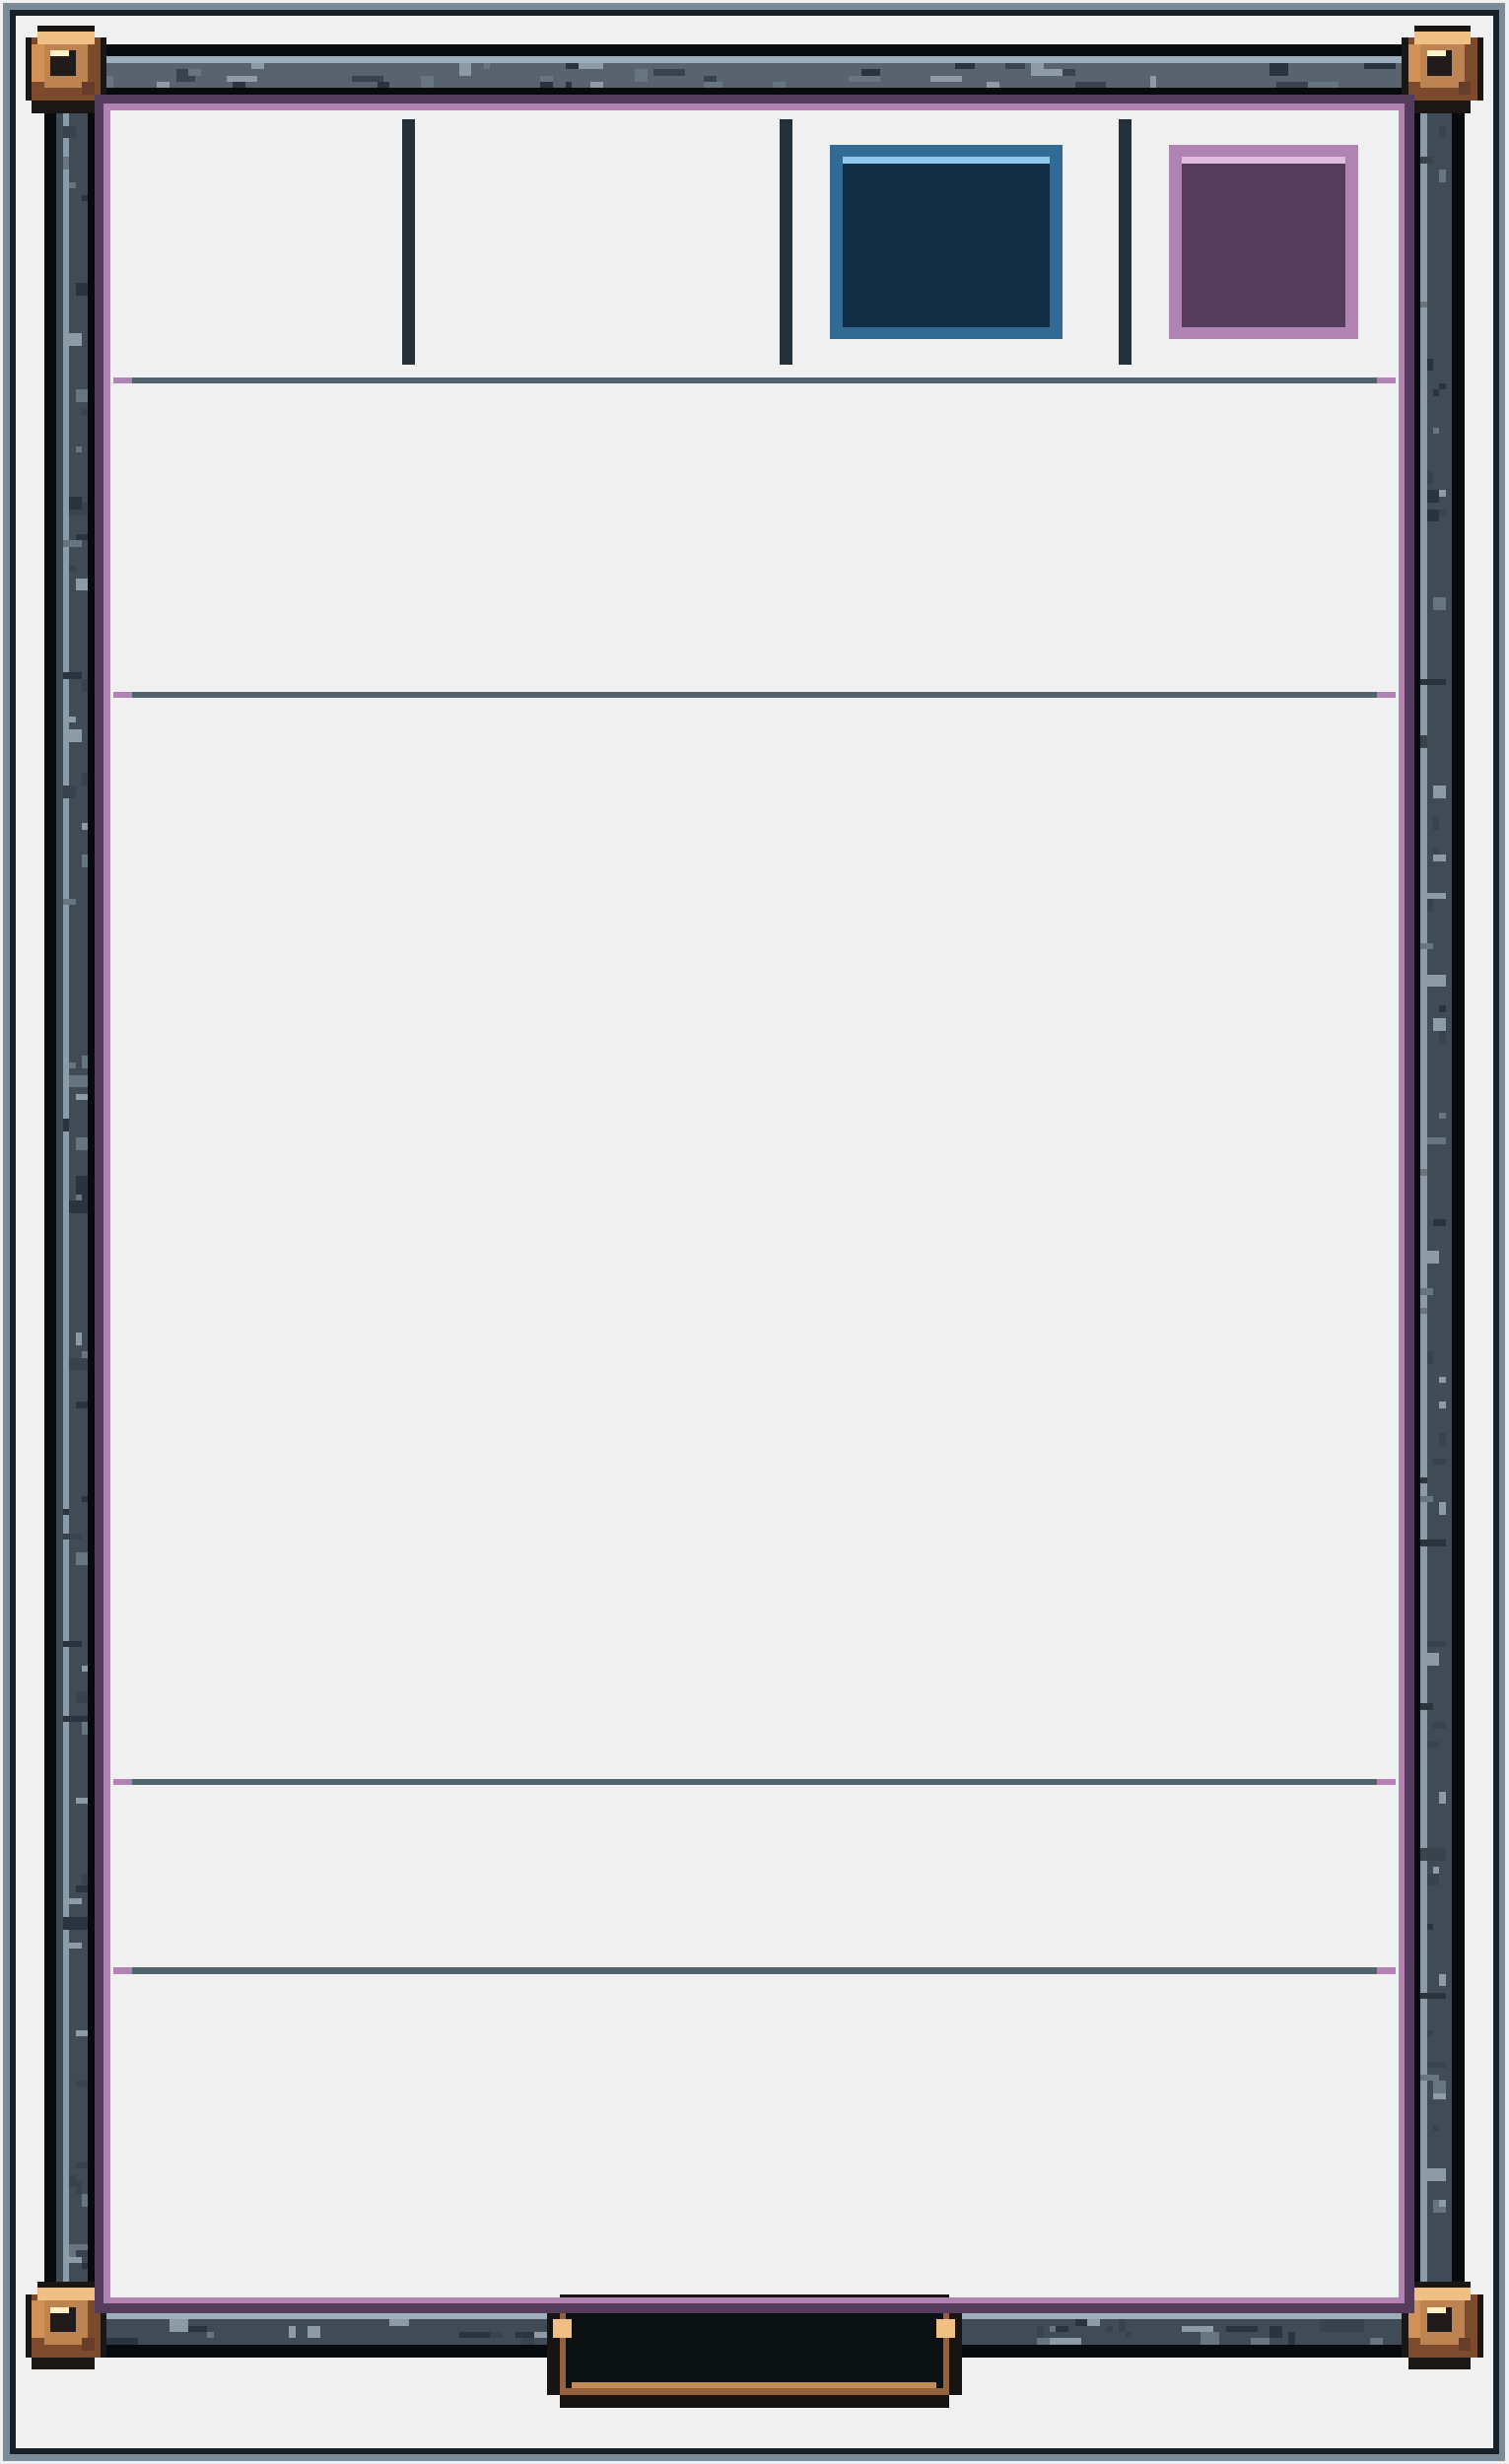
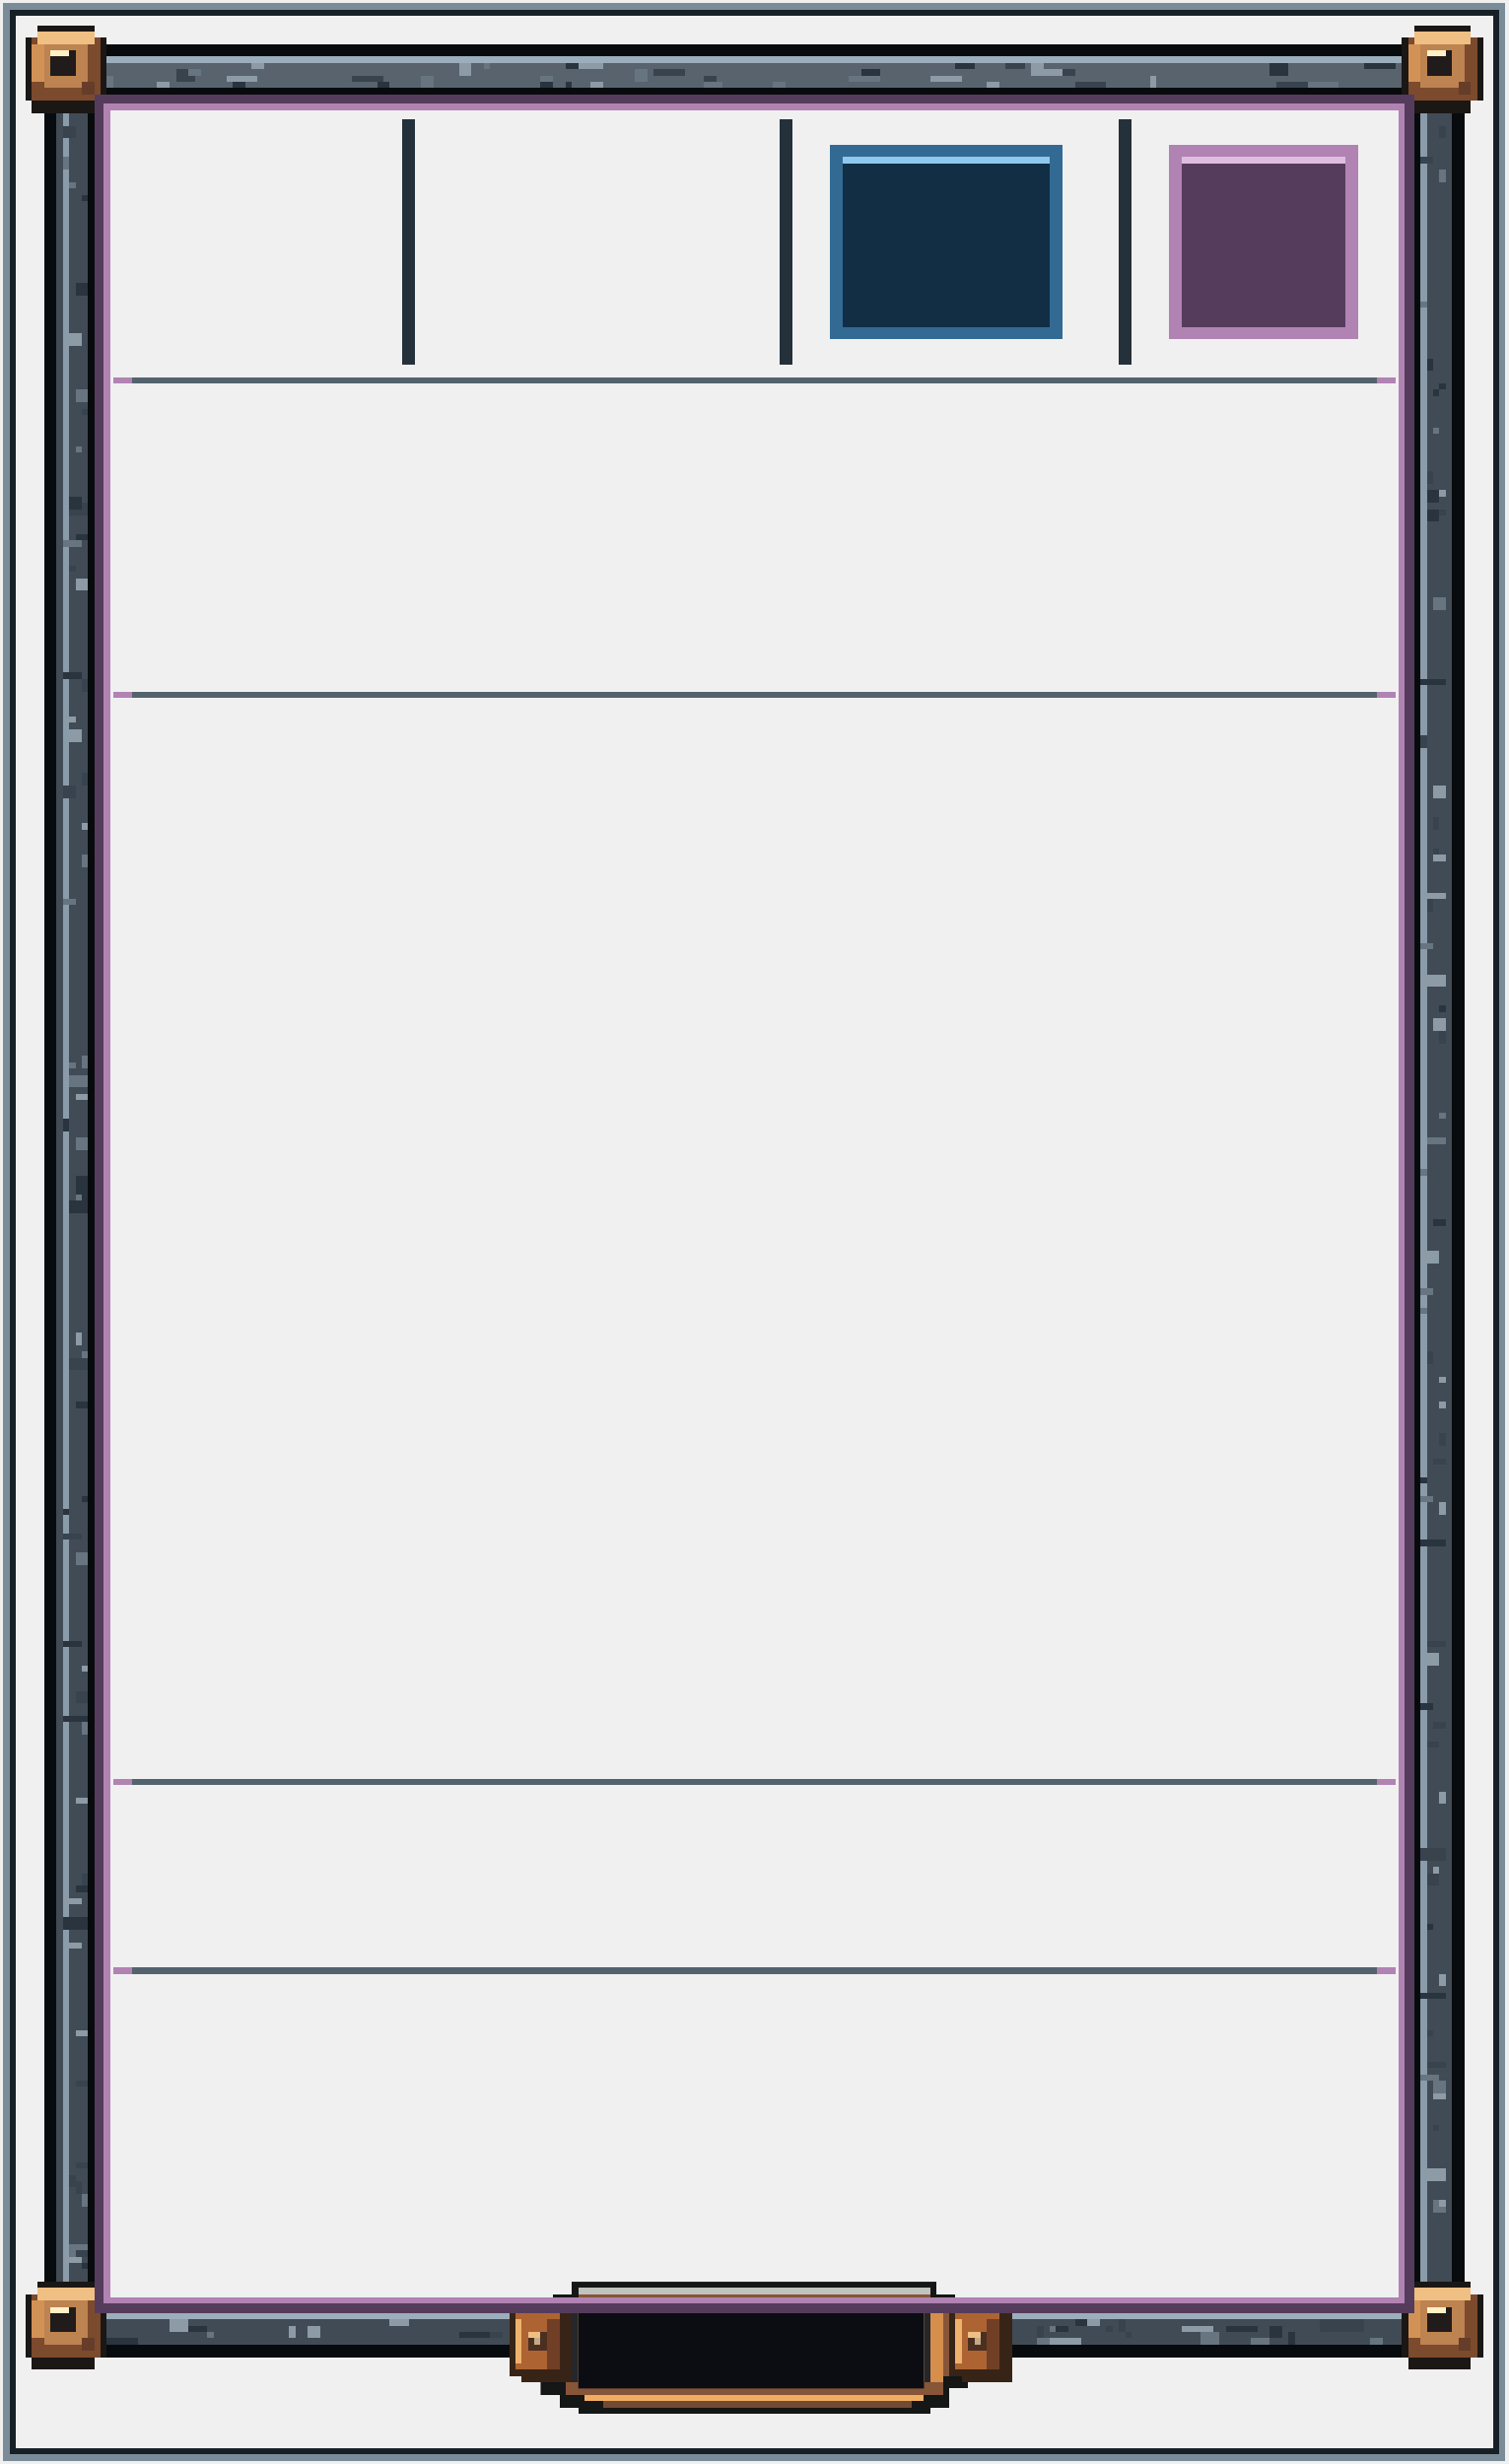
<svg xmlns="http://www.w3.org/2000/svg" width="1440" height="2352" viewBox="0 0 240 392" shape-rendering="crispEdges">
  <g id="card-frame">
    <g id="stone-rails">
      <rect x="7" y="7" width="226" height="8" fill="#080b0d" />
      <rect x="7" y="7" width="8" height="368.0" fill="#080b0d" />
      <rect x="225" y="7" width="8" height="368.0" fill="#080b0d" />
      <rect x="7" y="367.0" width="226" height="8" fill="#080b0d" />
      <rect x="9" y="9" width="222" height="5" fill="#58636e" />
      <rect x="9" y="9" width="5" height="363.0" fill="#414b55" />
      <rect x="226" y="10" width="5" height="362.0" fill="#414b55" />
      <rect x="9" y="368.0" width="222" height="5" fill="#414b55" />
      <rect x="11" y="9" width="218" height="1" fill="#9caebc" />
      <rect x="10" y="11" width="1" height="357.0" fill="#8a9baa" />
      <rect x="226" y="11" width="1" height="357.0" fill="#8a9baa" />
      <rect x="11" y="368.0" width="218" height="1" fill="#9caebc" />
      <rect x="135" y="12" width="5" height="1" fill="#677580" />
      <rect x="104" y="11" width="5" height="1" fill="#38434e" />
      <rect x="164" y="11" width="5" height="1" fill="#8c9ba5" />
      <rect x="101" y="11" width="2" height="2" fill="#677580" />
      <rect x="203" y="13" width="3" height="1" fill="#38434e" />
      <rect x="77" y="10" width="1" height="1" fill="#677580" />
      <rect x="90" y="13" width="1" height="1" fill="#29343e" />
      <rect x="28" y="11" width="3" height="2" fill="#38434e" />
      <rect x="13" y="12" width="5" height="2" fill="#677580" />
      <rect x="86" y="13" width="2" height="1" fill="#29343e" />
      <rect x="67" y="12" width="2" height="2" fill="#677580" />
      <rect x="123" y="13" width="2" height="1" fill="#677580" />
      <rect x="202" y="10" width="3" height="2" fill="#29343e" />
      <rect x="160" y="10" width="3" height="1" fill="#38434e" />
      <rect x="37" y="13" width="2" height="1" fill="#29343e" />
      <rect x="13" y="10" width="3" height="1" fill="#8c9ba5" />
      <rect x="112" y="13" width="3" height="1" fill="#677580" />
      <rect x="183" y="12" width="1" height="1" fill="#677580" />
      <rect x="208" y="13" width="5" height="1" fill="#677580" />
      <rect x="94" y="13" width="2" height="1" fill="#8c9ba5" />
      <rect x="112" y="12" width="2" height="1" fill="#38434e" />
      <rect x="148" y="12" width="5" height="1" fill="#8c9ba5" />
      <rect x="91" y="10" width="5" height="1" fill="#8c9ba5" />
      <rect x="183" y="12" width="1" height="2" fill="#8c9ba5" />
      <rect x="56" y="12" width="5" height="1" fill="#38434e" />
      <rect x="203" y="13" width="5" height="1" fill="#38434e" />
      <rect x="224" y="11" width="1" height="1" fill="#8c9ba5" />
      <rect x="86" y="12" width="2" height="1" fill="#677580" />
      <rect x="137" y="11" width="3" height="1" fill="#29343e" />
      <rect x="157" y="13" width="2" height="1" fill="#8c9ba5" />
      <rect x="152" y="10" width="3" height="1" fill="#29343e" />
      <rect x="73" y="10" width="2" height="2" fill="#8c9ba5" />
      <rect x="169" y="11" width="2" height="1" fill="#38434e" />
      <rect x="171" y="13" width="5" height="1" fill="#38434e" />
      <rect x="60" y="13" width="2" height="1" fill="#29343e" />
      <rect x="90" y="10" width="2" height="1" fill="#29343e" />
      <rect x="164" y="10" width="2" height="1" fill="#8c9ba5" />
      <rect x="25" y="13" width="2" height="1" fill="#8c9ba5" />
      <rect x="36" y="12" width="5" height="1" fill="#8c9ba5" />
      <rect x="40" y="10" width="2" height="1" fill="#8c9ba5" />
      <rect x="217" y="10" width="5" height="1" fill="#29343e" />
      <rect x="30" y="11" width="2" height="1" fill="#677580" />
      <rect x="11" y="53" width="2" height="2" fill="#8c9ba5" />
      <rect x="13" y="108" width="1" height="2" fill="#38434e" />
      <rect x="11" y="216" width="1" height="1" fill="#8c9ba5" />
      <rect x="12" y="300" width="2" height="1" fill="#29343e" />
      <rect x="10" y="178" width="1" height="2" fill="#29343e" />
      <rect x="11" y="116" width="2" height="2" fill="#8c9ba5" />
      <rect x="12" y="189" width="2" height="1" fill="#29343e" />
      <rect x="13" y="123" width="1" height="2" fill="#38434e" />
      <rect x="11" y="169" width="1" height="1" fill="#677580" />
      <rect x="12" y="323" width="2" height="1" fill="#8c9ba5" />
      <rect x="13" y="172" width="1" height="1" fill="#677580" />
      <rect x="11" y="357" width="3" height="2" fill="#677580" />
      <rect x="10" y="240" width="1" height="1" fill="#29343e" />
      <rect x="12" y="331" width="2" height="1" fill="#38434e" />
      <rect x="13" y="188" width="1" height="1" fill="#38434e" />
      <rect x="10" y="54" width="3" height="1" fill="#8c9ba5" />
      <rect x="13" y="298" width="1" height="2" fill="#38434e" />
      <rect x="12" y="92" width="2" height="2" fill="#8c9ba5" />
      <rect x="13" y="31" width="1" height="1" fill="#29343e" />
      <rect x="11" y="80" width="3" height="2" fill="#38434e" />
      <rect x="10" y="261" width="3" height="1" fill="#29343e" />
      <rect x="10" y="302" width="3" height="1" fill="#8c9ba5" />
      <rect x="13" y="65" width="1" height="1" fill="#38434e" />
      <rect x="10" y="125" width="2" height="2" fill="#38434e" />
      <rect x="11" y="90" width="1" height="1" fill="#38434e" />
      <rect x="12" y="71" width="1" height="1" fill="#677580" />
      <rect x="12" y="181" width="2" height="2" fill="#677580" />
      <rect x="12" y="190" width="2" height="2" fill="#677580" />
      <rect x="11" y="216" width="3" height="2" fill="#38434e" />
      <rect x="12" y="358" width="2" height="1" fill="#38434e" />
      <rect x="11" y="79" width="2" height="2" fill="#29343e" />
      <rect x="13" y="190" width="1" height="1" fill="#29343e" />
      <rect x="13" y="360" width="1" height="1" fill="#29343e" />
      <rect x="10" y="244" width="3" height="1" fill="#38434e" />
      <rect x="10" y="86" width="3" height="1" fill="#677580" />
      <rect x="13" y="168" width="1" height="2" fill="#677580" />
      <rect x="12" y="223" width="2" height="1" fill="#29343e" />
      <rect x="11" y="171" width="3" height="2" fill="#677580" />
      <rect x="13" y="274" width="1" height="2" fill="#677580" />
      <rect x="11" y="309" width="2" height="1" fill="#8c9ba5" />
      <rect x="13" y="265" width="1" height="1" fill="#8c9ba5" />
      <rect x="10" y="143" width="2" height="1" fill="#677580" />
      <rect x="10" y="107" width="3" height="1" fill="#29343e" />
      <rect x="13" y="215" width="1" height="1" fill="#677580" />
      <rect x="13" y="131" width="1" height="1" fill="#8c9ba5" />
      <rect x="12" y="344" width="2" height="1" fill="#38434e" />
      <rect x="12" y="286" width="2" height="1" fill="#8c9ba5" />
      <rect x="10" y="114" width="2" height="1" fill="#8c9ba5" />
      <rect x="12" y="212" width="1" height="2" fill="#8c9ba5" />
      <rect x="10" y="273" width="4" height="1" fill="#29343e" />
      <rect x="12" y="247" width="2" height="2" fill="#677580" />
      <rect x="13" y="238" width="1" height="1" fill="#29343e" />
      <rect x="13" y="136" width="1" height="2" fill="#677580" />
      <rect x="10" y="25" width="1" height="2" fill="#677580" />
      <rect x="10" y="305" width="4" height="2" fill="#29343e" />
      <rect x="11" y="29" width="1" height="1" fill="#677580" />
      <rect x="13" y="174" width="1" height="1" fill="#29343e" />
      <rect x="12" y="174" width="1" height="1" fill="#38434e" />
      <rect x="12" y="269" width="2" height="2" fill="#38434e" />
      <rect x="12" y="62" width="2" height="2" fill="#677580" />
      <rect x="10" y="359" width="3" height="1" fill="#8c9ba5" />
      <rect x="12" y="45" width="2" height="2" fill="#29343e" />
      <rect x="13" y="349" width="1" height="2" fill="#677580" />
      <rect x="12" y="347" width="1" height="2" fill="#38434e" />
      <rect x="12" y="174" width="2" height="1" fill="#8c9ba5" />
      <rect x="11" y="346" width="1" height="2" fill="#38434e" />
      <rect x="10" y="20" width="2" height="2" fill="#38434e" />
      <rect x="11" y="191" width="3" height="2" fill="#29343e" />
      <rect x="12" y="85" width="2" height="1" fill="#29343e" />
      <rect x="12" y="187" width="2" height="2" fill="#29343e" />
      <rect x="226" y="150" width="2" height="1" fill="#677580" />
      <rect x="227" y="57" width="1" height="2" fill="#29343e" />
      <rect x="227" y="277" width="1" height="1" fill="#29343e" />
      <rect x="227" y="306" width="1" height="1" fill="#29343e" />
      <rect x="227" y="345" width="3" height="2" fill="#8c9ba5" />
      <rect x="228" y="62" width="1" height="1" fill="#29343e" />
      <rect x="229" y="219" width="1" height="1" fill="#8c9ba5" />
      <rect x="226" y="235" width="1" height="1" fill="#29343e" />
      <rect x="229" y="177" width="1" height="1" fill="#677580" />
      <rect x="228" y="135" width="1" height="2" fill="#38434e" />
      <rect x="226" y="48" width="1" height="1" fill="#677580" />
      <rect x="229" y="20" width="1" height="2" fill="#38434e" />
      <rect x="226" y="294" width="4" height="2" fill="#38434e" />
      <rect x="228" y="333" width="2" height="1" fill="#8c9ba5" />
      <rect x="227" y="78" width="2" height="2" fill="#29343e" />
      <rect x="229" y="160" width="1" height="1" fill="#29343e" />
      <rect x="226" y="199" width="3" height="2" fill="#8c9ba5" />
      <rect x="228" y="136" width="2" height="1" fill="#8c9ba5" />
      <rect x="229" y="15" width="1" height="1" fill="#677580" />
      <rect x="228" y="350" width="2" height="2" fill="#677580" />
      <rect x="228" y="162" width="2" height="1" fill="#677580" />
      <rect x="228" y="125" width="2" height="2" fill="#8c9ba5" />
      <rect x="227" y="298" width="2" height="2" fill="#38434e" />
      <rect x="226" y="271" width="2" height="1" fill="#29343e" />
      <rect x="226" y="25" width="2" height="1" fill="#38434e" />
      <rect x="228" y="194" width="2" height="1" fill="#29343e" />
      <rect x="227" y="277" width="2" height="1" fill="#38434e" />
      <rect x="228" y="274" width="2" height="1" fill="#38434e" />
      <rect x="228" y="130" width="1" height="2" fill="#38434e" />
      <rect x="228" y="331" width="2" height="2" fill="#677580" />
      <rect x="226" y="205" width="2" height="1" fill="#677580" />
      <rect x="228" y="338" width="1" height="1" fill="#38434e" />
      <rect x="229" y="28" width="1" height="1" fill="#8c9ba5" />
      <rect x="227" y="263" width="2" height="2" fill="#8c9ba5" />
      <rect x="228" y="162" width="2" height="2" fill="#8c9ba5" />
      <rect x="226" y="245" width="4" height="1" fill="#29343e" />
      <rect x="226" y="330" width="3" height="1" fill="#677580" />
      <rect x="226" y="345" width="3" height="1" fill="#8c9ba5" />
      <rect x="226" y="208" width="1" height="1" fill="#677580" />
      <rect x="229" y="223" width="1" height="1" fill="#8c9ba5" />
      <rect x="229" y="228" width="1" height="2" fill="#38434e" />
      <rect x="226" y="238" width="2" height="1" fill="#677580" />
      <rect x="227" y="143" width="1" height="2" fill="#38434e" />
      <rect x="227" y="215" width="1" height="2" fill="#38434e" />
      <rect x="229" y="61" width="1" height="1" fill="#29343e" />
      <rect x="226" y="108" width="4" height="1" fill="#29343e" />
      <rect x="228" y="232" width="2" height="1" fill="#38434e" />
      <rect x="227" y="81" width="3" height="1" fill="#38434e" />
      <rect x="229" y="285" width="1" height="2" fill="#8c9ba5" />
      <rect x="227" y="181" width="3" height="1" fill="#677580" />
      <rect x="229" y="78" width="1" height="1" fill="#8c9ba5" />
      <rect x="229" y="27" width="1" height="2" fill="#677580" />
      <rect x="227" y="323" width="1" height="1" fill="#38434e" />
      <rect x="229" y="239" width="1" height="2" fill="#8c9ba5" />
      <rect x="227" y="75" width="1" height="2" fill="#38434e" />
      <rect x="227" y="328" width="3" height="1" fill="#38434e" />
      <rect x="226" y="155" width="4" height="2" fill="#8c9ba5" />
      <rect x="229" y="314" width="1" height="2" fill="#8c9ba5" />
      <rect x="228" y="68" width="1" height="1" fill="#677580" />
      <rect x="229" y="350" width="1" height="1" fill="#8c9ba5" />
      <rect x="226" y="117" width="1" height="2" fill="#38434e" />
      <rect x="226" y="142" width="4" height="1" fill="#8c9ba5" />
      <rect x="226" y="62" width="1" height="1" fill="#8c9ba5" />
      <rect x="228" y="297" width="1" height="1" fill="#8c9ba5" />
      <rect x="226" y="186" width="1" height="1" fill="#677580" />
      <rect x="226" y="317" width="4" height="1" fill="#29343e" />
      <rect x="227" y="81" width="2" height="2" fill="#29343e" />
      <rect x="227" y="261" width="3" height="1" fill="#38434e" />
      <rect x="229" y="164" width="1" height="2" fill="#38434e" />
      <rect x="228" y="95" width="2" height="2" fill="#677580" />
      <rect x="73" y="371.0" width="5" height="1" fill="#29343e" />
      <rect x="176" y="370.0" width="1" height="1" fill="#38434e" />
      <rect x="121" y="372.0" width="2" height="1" fill="#38434e" />
      <rect x="199" y="372.0" width="3" height="1" fill="#677580" />
      <rect x="165" y="372.0" width="3" height="1" fill="#677580" />
      <rect x="191" y="371.0" width="3" height="2" fill="#677580" />
      <rect x="202" y="370.0" width="2" height="2" fill="#29343e" />
      <rect x="210" y="369.0" width="2" height="2" fill="#38434e" />
      <rect x="62" y="369.0" width="3" height="1" fill="#8c9ba5" />
      <rect x="118" y="372.0" width="2" height="1" fill="#8c9ba5" />
      <rect x="28" y="370.0" width="5" height="1" fill="#29343e" />
      <rect x="87" y="371.0" width="1" height="2" fill="#38434e" />
      <rect x="223" y="369.0" width="1" height="2" fill="#29343e" />
      <rect x="17" y="372.0" width="5" height="1" fill="#29343e" />
      <rect x="83" y="372.0" width="2" height="1" fill="#38434e" />
      <rect x="167" y="370.0" width="3" height="1" fill="#29343e" />
      <rect x="167" y="370.0" width="1" height="1" fill="#677580" />
      <rect x="165" y="370.0" width="1" height="2" fill="#38434e" />
      <rect x="82" y="371.0" width="5" height="1" fill="#8c9ba5" />
      <rect x="87" y="369.0" width="1" height="1" fill="#8c9ba5" />
      <rect x="78" y="371.0" width="2" height="1" fill="#38434e" />
      <rect x="179" y="371.0" width="1" height="1" fill="#38434e" />
      <rect x="131" y="369.0" width="2" height="1" fill="#677580" />
      <rect x="33" y="371.0" width="1" height="1" fill="#677580" />
      <rect x="195" y="370.0" width="5" height="1" fill="#29343e" />
      <rect x="27" y="369.0" width="3" height="2" fill="#8c9ba5" />
      <rect x="171" y="369.0" width="3" height="1" fill="#29343e" />
      <rect x="49" y="370.0" width="2" height="2" fill="#8c9ba5" />
      <rect x="188" y="370.0" width="5" height="1" fill="#8c9ba5" />
      <rect x="115" y="370.0" width="3" height="1" fill="#38434e" />
      <rect x="100" y="369.0" width="5" height="2" fill="#8c9ba5" />
      <rect x="167" y="372.0" width="5" height="1" fill="#8c9ba5" />
      <rect x="212" y="369.0" width="5" height="2" fill="#38434e" />
      <rect x="95" y="371.0" width="3" height="1" fill="#8c9ba5" />
      <rect x="173" y="369.0" width="2" height="1" fill="#8c9ba5" />
      <rect x="178" y="369.0" width="1" height="2" fill="#38434e" />
      <rect x="218" y="372.0" width="2" height="1" fill="#677580" />
      <rect x="46" y="370.0" width="1" height="2" fill="#8c9ba5" />
      <rect x="205" y="371.0" width="1" height="2" fill="#29343e" />
      <rect x="122" y="370.0" width="3" height="1" fill="#29343e" />
      <rect x="82" y="371.0" width="3" height="1" fill="#29343e" />
      <rect x="128" y="371.0" width="1" height="1" fill="#8c9ba5" />
    </g>
    <g id="copper-joints">
      <g transform="translate(4 4)">
        <path d="M2 0h9v2h2v10h-2v2H1v-2H0V2h2z" fill="#1b1715" />
        <rect x="1" y="2" width="11" height="10" fill="#7c4a2d" />
        <rect x="2" y="1" width="9" height="2" fill="#f0bf84" />
        <rect x="1" y="3" width="2" height="6" fill="#d39255" />
        <rect x="3" y="3" width="7" height="7" fill="#bd8350" />
        <rect x="4" y="4" width="4" height="4" fill="#211c1b" />
        <rect x="4" y="4" width="3" height="1" fill="#fff0c5" />
        <rect x="9" y="9" width="2" height="2" fill="#663d28" />
      </g>
      <g transform="translate(223 4)">
        <path d="M2 0h9v2h2v10h-2v2H1v-2H0V2h2z" fill="#1b1715" />
        <rect x="1" y="2" width="11" height="10" fill="#7c4a2d" />
        <rect x="2" y="1" width="9" height="2" fill="#f0bf84" />
        <rect x="1" y="3" width="2" height="6" fill="#d39255" />
        <rect x="3" y="3" width="7" height="7" fill="#bd8350" />
        <rect x="4" y="4" width="4" height="4" fill="#211c1b" />
        <rect x="4" y="4" width="3" height="1" fill="#fff0c5" />
        <rect x="9" y="9" width="2" height="2" fill="#663d28" />
      </g>
      <g transform="translate(4 363)">
        <path d="M2 0h9v2h2v10h-2v2H1v-2H0V2h2z" fill="#1b1715" />
        <rect x="1" y="2" width="11" height="10" fill="#7c4a2d" />
        <rect x="2" y="1" width="9" height="2" fill="#f0bf84" />
        <rect x="1" y="3" width="2" height="6" fill="#d39255" />
        <rect x="3" y="3" width="7" height="7" fill="#bd8350" />
        <rect x="4" y="4" width="4" height="4" fill="#211c1b" />
        <rect x="4" y="4" width="3" height="1" fill="#fff0c5" />
        <rect x="9" y="9" width="2" height="2" fill="#663d28" />
      </g>
      <g transform="translate(223 363)">
        <path d="M2 0h9v2h2v10h-2v2H1v-2H0V2h2z" fill="#1b1715" />
        <rect x="1" y="2" width="11" height="10" fill="#7c4a2d" />
        <rect x="2" y="1" width="9" height="2" fill="#f0bf84" />
        <rect x="1" y="3" width="2" height="6" fill="#d39255" />
        <rect x="3" y="3" width="7" height="7" fill="#bd8350" />
        <rect x="4" y="4" width="4" height="4" fill="#211c1b" />
        <rect x="4" y="4" width="3" height="1" fill="#fff0c5" />
        <rect x="9" y="9" width="2" height="2" fill="#663d28" />
      </g>
    </g>
    <g id="badge-backing">
      <rect x="132" y="23" width="37" height="31" fill="#112e45" />
      <rect x="133" y="24" width="35" height="29" fill="none" stroke="#326a94" stroke-width="2" />
      <rect x="134" y="25" width="33" height="1" fill="#8fc8ed" />
      <rect x="186" y="23" width="30" height="31" fill="#563c5c" />
      <rect x="187" y="24" width="28" height="29" fill="none" stroke="#b183b3" stroke-width="2" />
      <rect x="188" y="25" width="26" height="1" fill="#dfbde1" />
    </g>
-     <g id="quantity-tab" transform="translate(0 0)">
-       <path d="M89 365h62v2h2v14h-2v2H89v-2h-2v-14h2z" fill="#171411" />
-       <rect x="89" y="367" width="62" height="14" fill="#94603d" />
-       <rect x="90" y="368" width="60" height="12" fill="#0c1114" />
-       <rect x="90" y="367" width="60" height="1" fill="#e3b481" />
-       <rect x="91" y="379" width="58" height="1" fill="#c48a57" />
-       <rect x="88" y="369" width="3" height="3" fill="#f0bf84" />
-       <rect x="149" y="369" width="3" height="3" fill="#f0bf84" />
+     <g id="quantity-tab">
+       <g id="quantity-face">
+         <rect x="90" y="366" width="60" height="16" fill="#080c10" />
+         <rect x="92" y="367" width="56" height="13" fill="#0c0d12" />
+         <rect x="92" y="380" width="56" height="1" fill="#25252b" />
+       </g>
+       <g id="quantity-bezel" clip-path="url(#bezel-clip)">
+         <defs>
+           <clipPath id="bezel-clip">
+             <path d="M86 363h68v21h-68zM92 367h55v13h-55z" fill="#fff" fill-rule="evenodd" clip-rule="evenodd" />
+           </clipPath>
+         </defs>
+         <path d="M91 363h58v2h3v2h2v13h-3v3h-3v1H92v-1h-3v-2h-3v-14h2v-2h3z" fill="#151616" />
+         <path d="M92 364h56v2h3v2h1v10h-2v3h-3v1H93v-1h-3v-2h-2v-11h2v-2h2z" fill="#875538" />
+         <path d="M92 364h56v1H92zm-3 2h3v2h-3zm59 0h3v2h-3z" fill="#c1c3be" />
+         <path d="M91 367h2v12h-2zm56 0h3v12h-3z" fill="#d58e4c" />
+         <rect x="93" y="381" width="54" height="1" fill="#f2ad64" />
+         <rect x="96" y="382" width="49" height="1" fill="#734a32" />
+         <path d="M93 366h54v1H93zm-2 1h2v12h-2zm56 0h1v12h-1z" fill="#26272b" />
+       </g>
+       <g id="quantity-bracket-left">
+         <path d="M83 366h6v2h2v11h-8v-1h-2v-10h2z" fill="#372417" />
+         <rect x="82" y="368" width="7" height="9" fill="#ad6432" />
+         <rect x="82" y="367" width="7" height="1" fill="#edab60" />
+         <rect x="82" y="369" width="1" height="7" fill="#efb26e" />
+         <rect x="87" y="369" width="2" height="8" fill="#713f26" />
+         <rect x="84" y="371" width="3" height="3" fill="#4b3022" />
+         <rect x="84" y="371" width="2" height="1" fill="#efbe83" />
+         <rect x="85" y="372" width="1" height="1" fill="#c2aa87" />
+       </g>
+       <g id="quantity-bracket-right">
+         <path d="M153 366h6v2h2v11h-8v-1h-2v-10h2z" fill="#372417" />
+         <rect x="152" y="368" width="7" height="9" fill="#ad6432" />
+         <rect x="152" y="367" width="7" height="1" fill="#edab60" />
+         <rect x="152" y="369" width="1" height="7" fill="#efb26e" />
+         <rect x="157" y="369" width="2" height="8" fill="#713f26" />
+         <rect x="154" y="371" width="3" height="3" fill="#4b3022" />
+         <rect x="154" y="371" width="2" height="1" fill="#efbe83" />
+         <rect x="155" y="372" width="1" height="1" fill="#c2aa87" />
+       </g>
    </g>
    <rect x="16" y="16" width="208" height="351" fill="none" stroke="#563c5c" stroke-width="2" />
    <rect x="17" y="17" width="206" height="349" fill="none" stroke="#b183b3" stroke-width="1" />
    <rect x="18" y="60" width="204" height="1" fill="#53636d" />
    <rect x="18" y="60" width="3" height="1" fill="#b183b3" />
    <rect x="219" y="60" width="3" height="1" fill="#b183b3" />
    <rect x="18" y="110" width="204" height="1" fill="#53636d" />
    <rect x="18" y="110" width="3" height="1" fill="#b183b3" />
    <rect x="219" y="110" width="3" height="1" fill="#b183b3" />
    <rect x="18" y="283" width="204" height="1" fill="#53636d" />
    <rect x="18" y="283" width="3" height="1" fill="#b183b3" />
    <rect x="219" y="283" width="3" height="1" fill="#b183b3" />
    <rect x="18" y="313" width="204" height="1" fill="#53636d" />
    <rect x="18" y="313" width="3" height="1" fill="#b183b3" />
    <rect x="219" y="313" width="3" height="1" fill="#b183b3" />
    <rect x="64" y="19" width="2" height="39" fill="#25313a" />
    <rect x="124" y="19" width="2" height="39" fill="#25313a" />
    <rect x="178" y="19" width="2" height="39" fill="#25313a" />
    <rect x="1" y="1" width="238" height="390" fill="none" stroke="#7b8c99" stroke-width="1" />
    <rect x="2" y="2" width="236" height="388" fill="none" stroke="#172027" stroke-width="1" />
  </g>
</svg>
